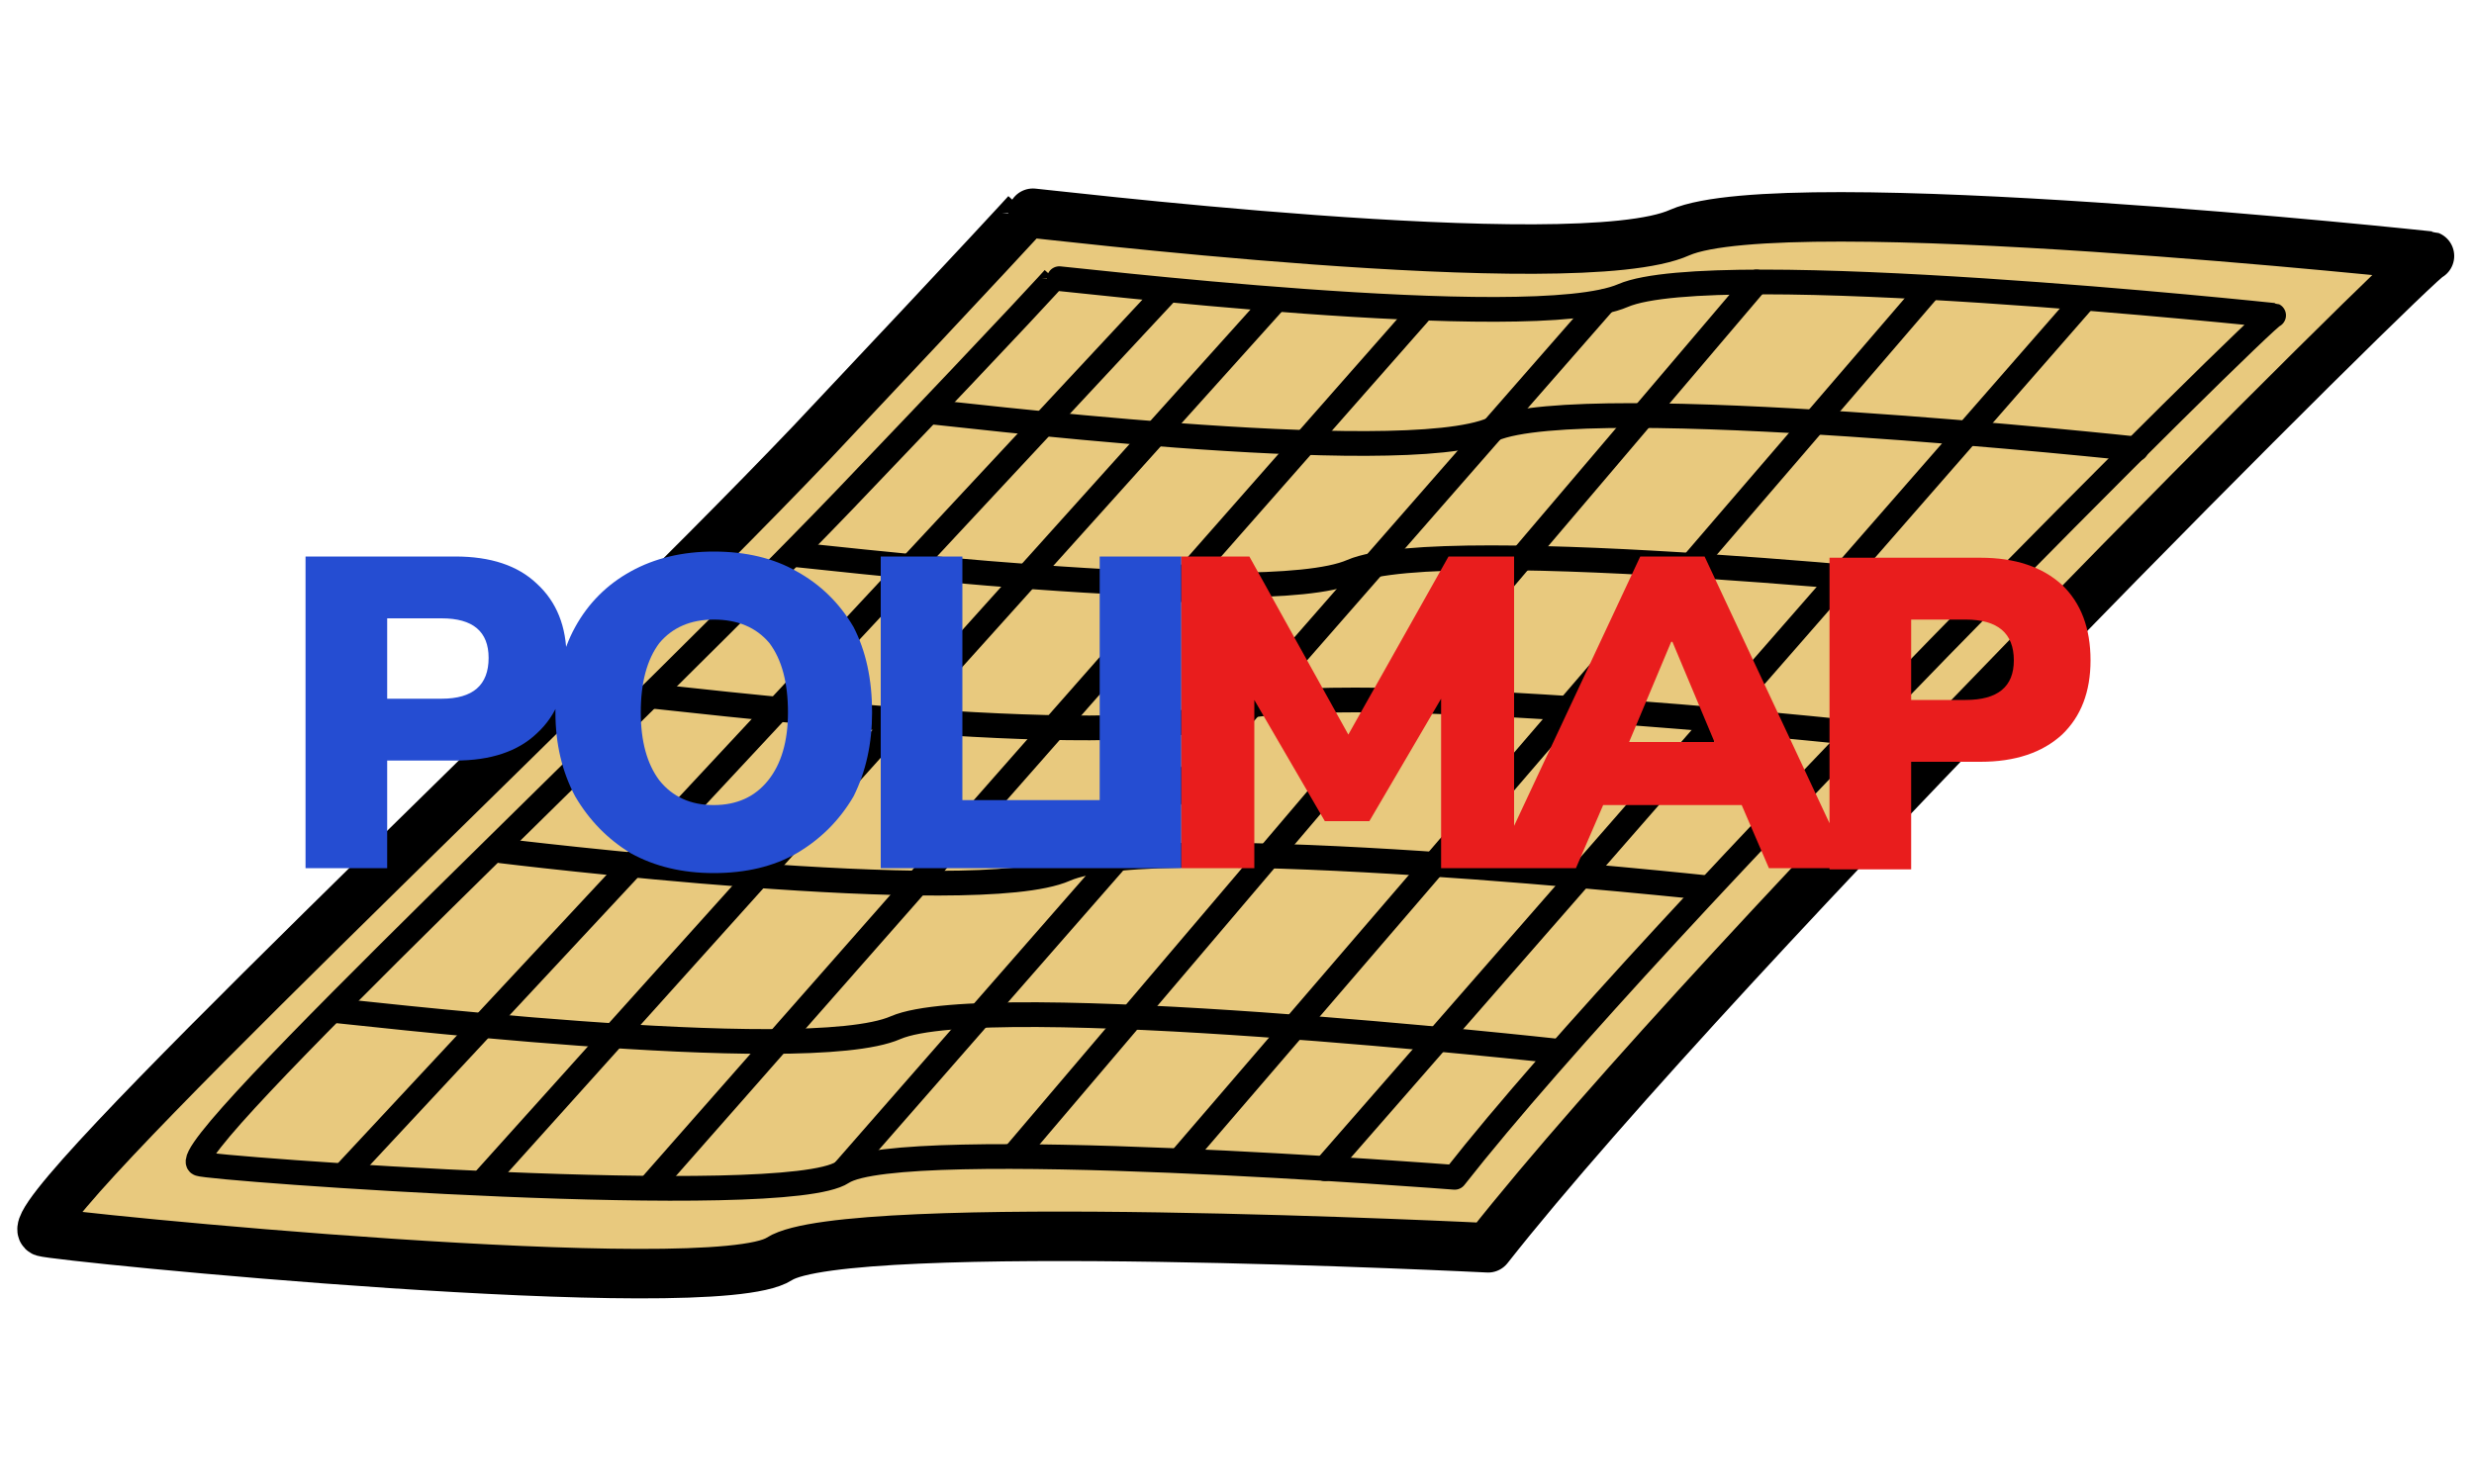
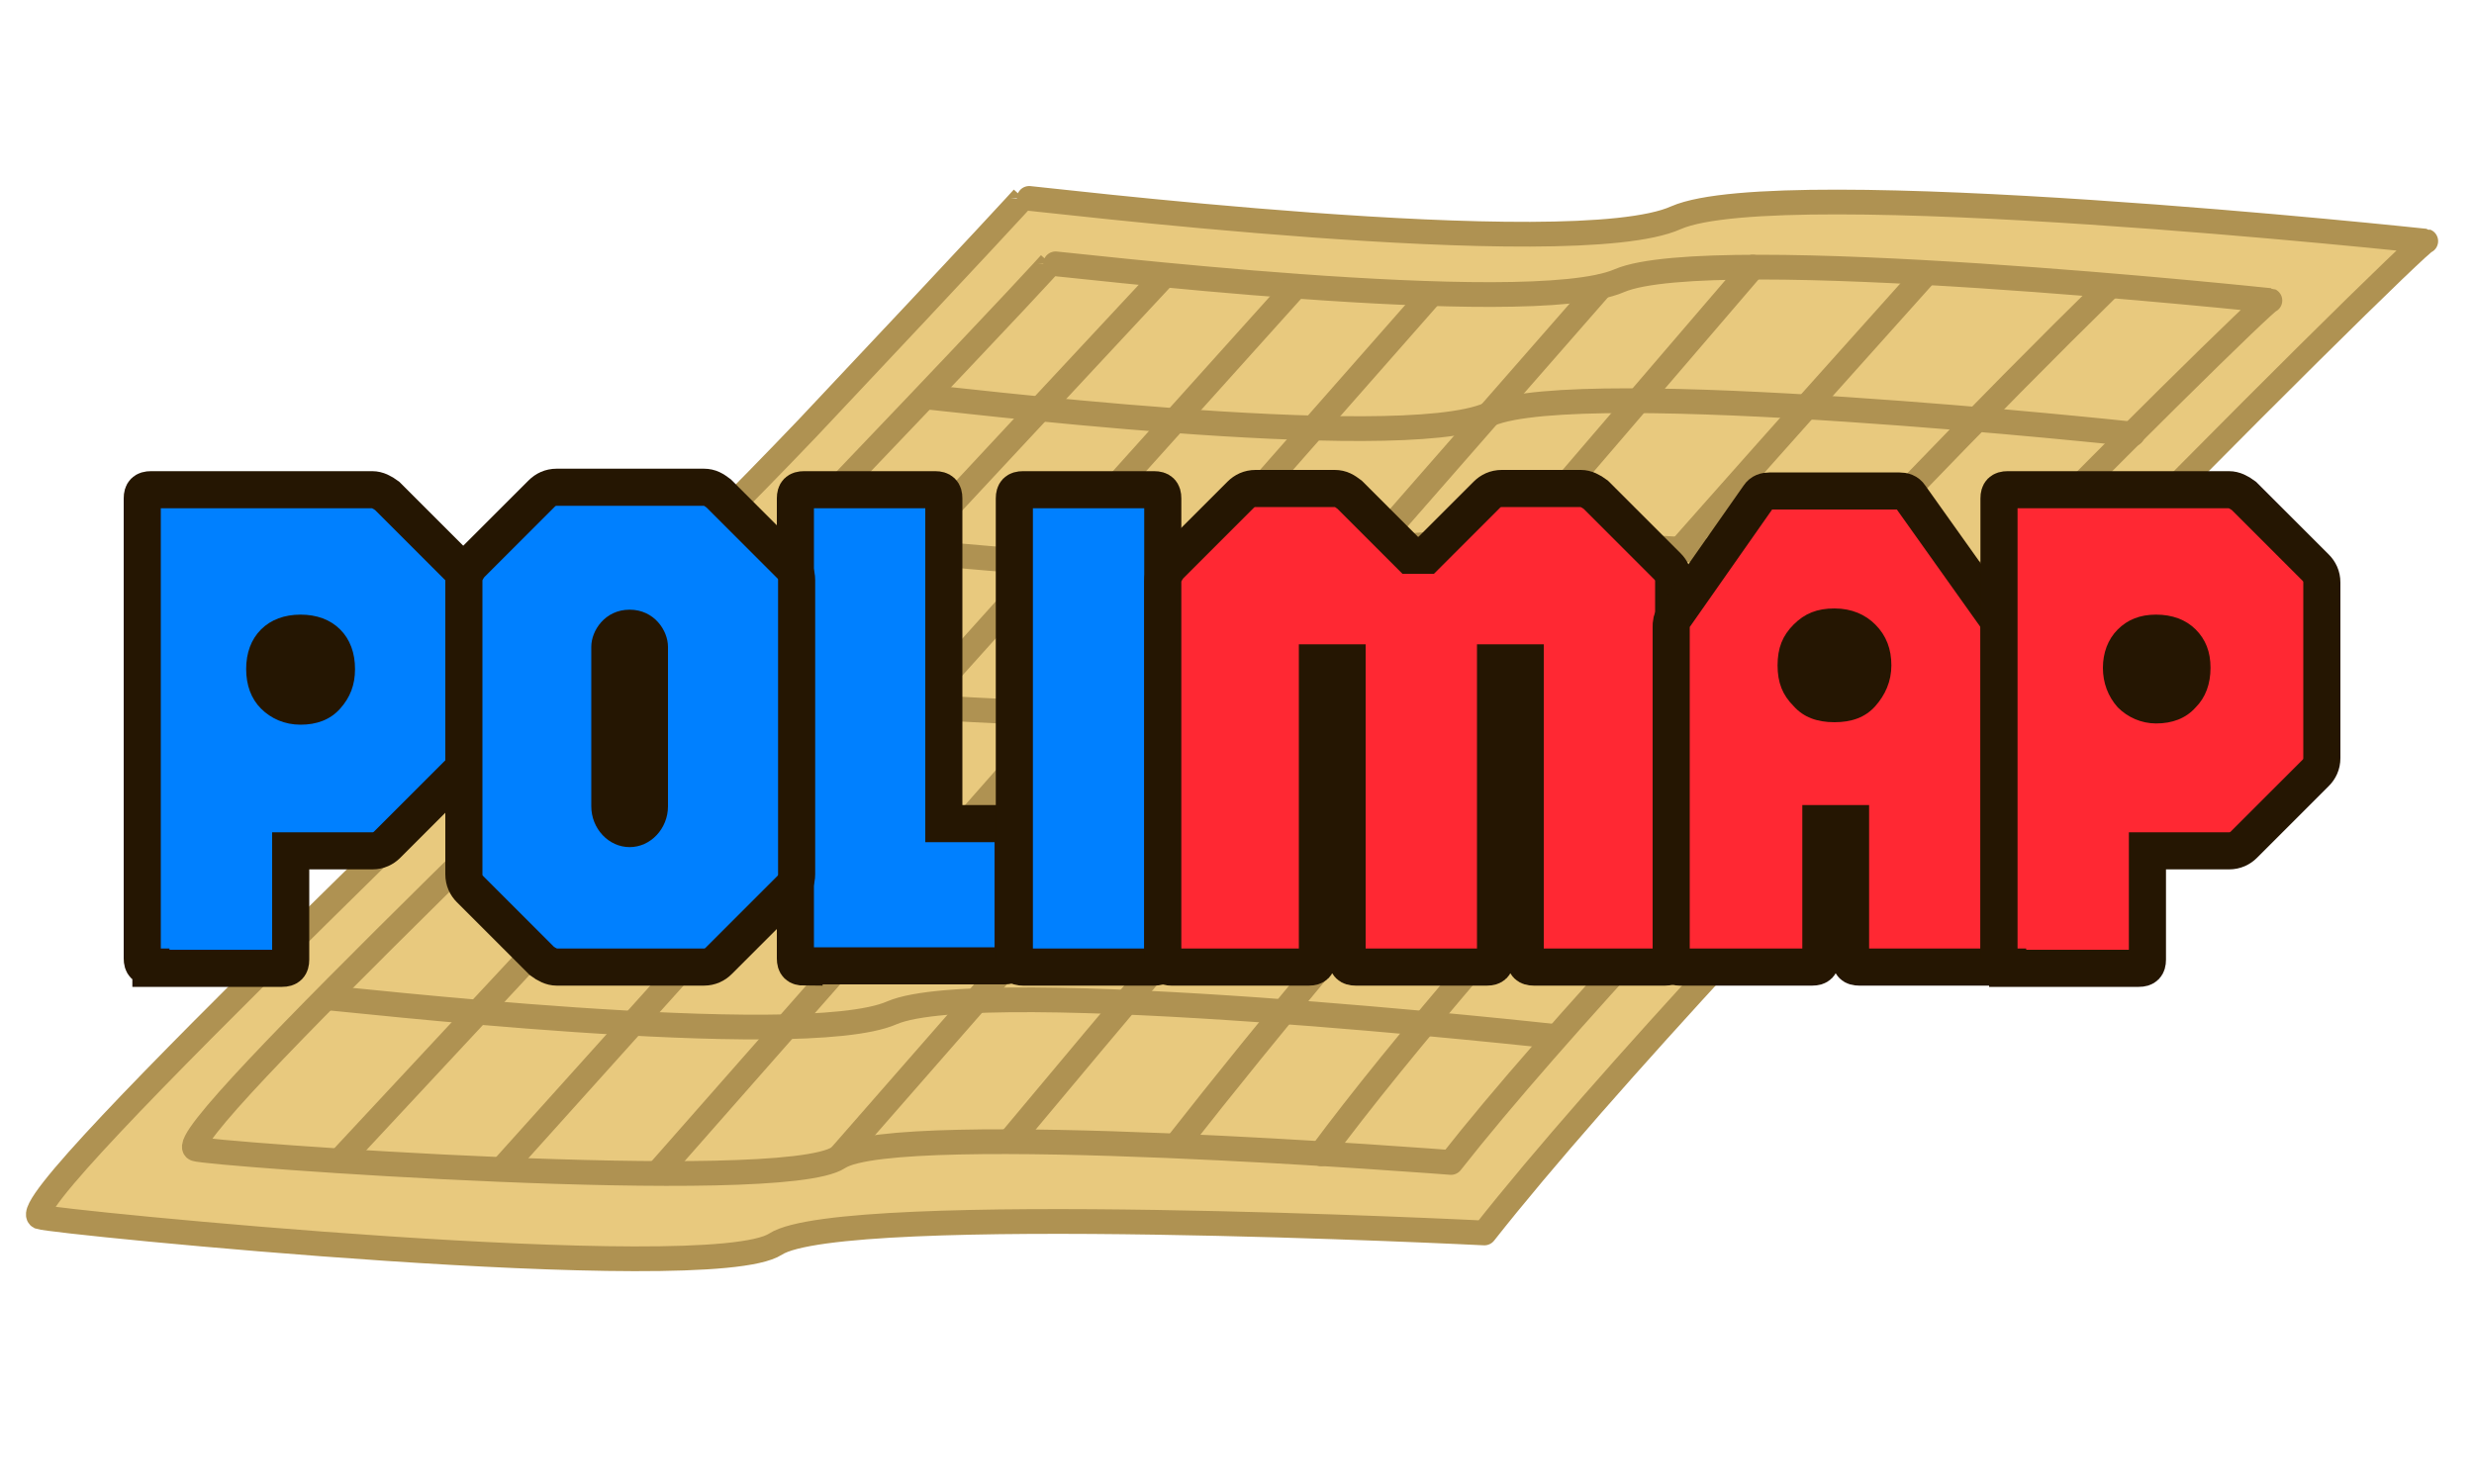
- <svg xmlns="http://www.w3.org/2000/svg" version="1.2" viewBox="0 0 200 120" width="200" height="120">
-   <style>.a{fill:#e8c97e;stroke:#000;stroke-linecap:round;stroke-linejoin:round;stroke-width:4}.b{fill:#e8c97e;stroke:#000;stroke-linecap:round;stroke-linejoin:round;stroke-width:2}.c{fill:none;stroke:#000;stroke-linecap:round;stroke-linejoin:round;stroke-width:2}.d{fill:#254dd2;stroke:#000;stroke-linejoin:round;stroke-width:0}.e{fill:#e91d1d;stroke:#000;stroke-linejoin:round;stroke-width:0}</style>
-   <path fill-rule="evenodd" class="a" d="m65.6 35.8c-20.3 21.3-64.6 62.5-62.1 63.8 1 0.4 54.1 5.7 59.5 2.2 5.4-3.5 57.3-0.9 57.3-0.9 18.9-24 75.6-80.4 76.1-80.2 0 0-52.1-5.6-60.6-1.9-8.4 3.8-52.8-1.7-52.8-1.6 0 0-2.8 3.1-17.4 18.6z" />
-   <path fill-rule="evenodd" class="b" d="m70 38.6c-17.6 18.6-56.1 54.4-53.9 55.5 0.8 0.4 47.3 3.8 52 0.7 4.7-3.1 49.5 0.4 49.5 0.4 16.4-20.9 65.8-69.9 66.2-69.7 0 0-45.2-4.8-52.6-1.6-7.4 3.2-46-1.5-46-1.4 0 0-2.4 2.7-15.2 16.1z" />
-   <path fill-rule="evenodd" class="c" d="m172.7 36.3c0 0-44.6-4.8-52-1.6-7.4 3.3-45.6-1.5-45.6-1.4" />
-   <path fill-rule="evenodd" class="c" d="m161.3 47.8c0 0-44.6-4.8-52-1.6-7.3 3.2-45.6-1.5-45.6-1.4" />
-   <path fill-rule="evenodd" class="c" d="m150.3 59.3c0 0-44.6-4.8-52-1.6-7.3 3.3-45.6-1.5-45.6-1.4" />
-   <path fill-rule="evenodd" class="c" d="m138.1 71.8c0 0-44.6-4.8-52-1.5-7.3 3.2-45.6-1.5-45.6-1.5" />
-   <path fill-rule="evenodd" class="c" d="m125.9 85c0 0-46.1-5.1-53.5-1.9-7.3 3.2-45.6-1.5-45.6-1.4" />
-   <path fill-rule="evenodd" class="b" d="m94.4 23.5l-66.5 71.4z" />
-   <path fill-rule="evenodd" class="b" d="m103 24.4l-64 71.2z" />
-   <path fill-rule="evenodd" class="b" d="m114.9 25.1l-62.3 70.8z" />
-   <path fill-rule="evenodd" class="b" d="m129.7 24.4l-61.4 70.2z" />
-   <path fill-rule="evenodd" class="b" d="m142 22.8l-60 70.6z" />
-   <path fill-rule="evenodd" class="b" d="m156 23.3l-60.6 70.5z" />
-   <path fill-rule="evenodd" class="b" d="m168.5 24.2l-61.4 70.3z" />
-   <path class="d" d="m31.3 70.2h-6.6v-25.2h12.1q4.3 0 6.6 2.2 2.4 2.2 2.4 6 0 3.9-2.4 6.1-2.3 2.2-6.6 2.2h-5.5zm0-20.2v6.5h4.4q3.8 0 3.8-3.3 0-3.2-3.8-3.2zm26.4 20.6q-3.8 0-6.7-1.6-2.8-1.7-4.5-4.6-1.6-3-1.6-6.8 0-4 1.6-6.9 1.6-2.9 4.5-4.5 2.9-1.6 6.7-1.6 3.9 0 6.7 1.6 2.9 1.6 4.6 4.5 1.5 2.9 1.5 6.9 0 3.8-1.5 6.8-1.7 2.9-4.6 4.6-2.8 1.6-6.7 1.6zm0-5.5q2.8 0 4.4-2 1.6-2 1.6-5.5 0-3.6-1.5-5.6-1.6-1.9-4.5-1.9-2.8 0-4.4 1.9-1.5 2-1.5 5.6 0 3.5 1.5 5.5 1.6 2 4.4 2zm31.4 5.1h-17.9v-25.2h6.6v19.7h11.3zm6.4 0h-6.6v-25.2h6.6z" />
-   <path class="e" d="m101.4 70.2h-5.9v-25.2h5.5l8 14.4 8.1-14.4h5.3v25.2h-5.9v-13.7l-5.8 9.9h-3.6l-5.7-9.8zm26 0h-6.6l11.8-25.2h5.2l11.8 25.2h-6.6l-2.2-5.1h-11.2zm7.8-18.3h-0.1l-3.4 8.1h6.9zm19.3 18.4h-6.6v-25.2h12.2q4.2 0 6.6 2.2 2.3 2.2 2.3 6.1 0 3.8-2.3 6-2.4 2.2-6.6 2.2h-5.6zm0-20.2v6.5h4.4q3.9 0 3.9-3.2 0-3.3-3.9-3.3z" />
+ <svg xmlns="http://www.w3.org/2000/svg" version="1.1" viewBox="0 0 200 120">
+   <defs>
+     <style>
+       .cls-1 {
+         fill: #0080ff;
+       }
+ 
+       .cls-1, .cls-2 {
+         stroke: #251602;
+         stroke-miterlimit: 10;
+         stroke-width: 3px;
+       }
+ 
+       .cls-3 {
+         fill: none;
+       }
+ 
+       .cls-3, .cls-4 {
+         stroke: #af9252;
+         stroke-linecap: round;
+         stroke-linejoin: round;
+         stroke-width: 2px;
+       }
+ 
+       .cls-4 {
+         fill: #e8c97e;
+         fill-rule: evenodd;
+       }
+ 
+       .cls-2 {
+         fill: #ff2833;
+       }
+ 
+       .cls-5 {
+         fill: #251602;
+       }
+     </style>
+   </defs>
+   <g>
+     <g id="Camada_1">
+       <g>
+         <path class="cls-4" d="M65.3,34.6C45,55.9.7,97.1,3.2,98.4c1,.4,54.1,5.7,59.5,2.2,5.4-3.5,57.3-.9,57.3-.9,18.9-24,75.6-80.4,76.1-80.2,0,0-52.1-5.6-60.6-1.9-8.4,3.8-52.8-1.7-52.8-1.6,0,0-2.8,3.1-17.4,18.6h0Z" />
+         <path class="cls-3" d="M69.7,37.4c-17.6,18.6-56.1,54.4-53.9,55.5.8.4,47.3,3.8,52,.7,4.7-3.1,49.5.4,49.5.4,16.4-20.9,65.8-69.9,66.2-69.7,0,0-45.2-4.8-52.6-1.6-7.4,3.2-46-1.5-46-1.4,0,0-2.4,2.7-15.2,16.1h0Z" />
+         <path class="cls-3" d="M172.4,35.1s-44.6-4.8-52-1.6c-7.4,3.3-45.6-1.5-45.6-1.4" />
+         <path class="cls-3" d="M161,46.5s-44.1-4.7-51.5-1.5c-7.3,3.2-45.6-1.5-45.6-1.4" />
+         <path class="cls-3" d="M149.4,58s-44-4.7-51.4-1.5c-7.3,3.3-45.6-1.5-45.6-1.4" />
+         <path class="cls-3" d="M137.8,70.6s-44.6-4.8-52-1.5c-7.3,3.2-45.6-1.5-45.6-1.5" />
+         <path class="cls-3" d="M125.6,83.8s-46.1-5.1-53.5-1.9c-7.3,3.2-45.6-1.3-45.6-1.2" />
+         <path class="cls-3" d="M94.1,22.3L27.6,93.7,94.1,22.3Z" />
+         <path class="cls-3" d="M104.7,23.2l-64,71.2L104.7,23.2Z" />
+         <path class="cls-3" d="M115.6,23.9l-62.3,70.8L115.6,23.9Z" />
+         <path class="cls-3" d="M129.4,23.2l-61.4,70.2s61.4-70.2,61.4-70.2Z" />
+         <path class="cls-3" d="M141.7,21.6c-21.9,25.5-42.4,49.5-60,70.6" />
+         <path class="cls-3" d="M155.7,22.1c-23.7,26.4-45.4,51.1-60.6,70.5" />
+         <path class="cls-3" d="M170.5,23.2c-19.7,19.3-50.9,52.8-63.7,70.1" />
+       </g>
+       <g>
+         <path class="cls-1" d="M65,78.2c-.5,0-.7-.2-.7-.7v-37.2c0-.5.2-.7.7-.7h10.6c.5,0,.7.2.7.7v26.3h4.9c.5,0,.7.2.7.7v10.1c0,.5-.2.7-.7.7h-16.2Z" />
+         <path class="cls-1" d="M82.7,78.2c-.5,0-.7-.2-.7-.7v-37.2c0-.5.2-.7.7-.7h10.6c.5,0,.7.2.7.7v37.2c0,.5-.2.7-.7.7h-10.6Z" />
+         <path class="cls-2" d="M94.7,78.2c-.5,0-.7-.2-.7-.7v-30.5c0-.4.2-.8.5-1.2l5.8-5.8c.3-.3.7-.5,1.2-.5h6.4c.5,0,.8.2,1.2.5l4.9,4.9h1.3l4.9-4.9c.3-.3.7-.5,1.2-.5h6.4c.4,0,.8.2,1.2.5l5.8,5.8c.3.3.5.7.5,1.2v30.5c0,.5-.2.7-.7.7h-10.6c-.5,0-.7-.2-.7-.7v-23.9h-2.4v23.9c0,.5-.2.7-.7.7h-10.6c-.5,0-.7-.2-.7-.7v-23.9h-2.4v23.9c0,.5-.2.7-.7.7h-10.6,0Z" />
+         <g>
+           <path class="cls-1" d="M12.2,78.2c-.5,0-.7-.2-.7-.7v-37.2c0-.5.2-.7.7-.7h17.9c.4,0,.8.2,1.2.5l5.8,5.8c.3.3.5.7.5,1.2v14.2c0,.5-.2.9-.5,1.2l-5.8,5.8c-.3.3-.7.5-1.2.5h-6.6v8.8c0,.5-.2.7-.7.7h-10.6Z" />
+           <path class="cls-5" d="M24.3,58.6c1.3,0,2.4-.4,3.2-1.3s1.2-1.9,1.2-3.2-.4-2.4-1.2-3.2-1.9-1.2-3.2-1.2-2.4.4-3.2,1.2-1.2,1.9-1.2,3.2.4,2.4,1.2,3.2,1.9,1.3,3.2,1.3Z" />
+         </g>
+         <g>
+           <path class="cls-2" d="M135.8,78.2c-.5,0-.7-.2-.7-.7v-26.8c0-.3,0-.6.3-.9l6.8-9.7c.2-.3.5-.4.9-.4h10.4c.4,0,.7.1.9.4l6.9,9.7c.2.3.3.6.3.9v26.8c0,.5-.2.7-.7.7h-10.6c-.5,0-.7-.2-.7-.7v-10.9h-2.4v10.9c0,.5-.2.7-.7.7h-10.6,0Z" />
+           <path class="cls-5" d="M148.3,58.4c1.4,0,2.5-.4,3.3-1.3.8-.9,1.3-2,1.3-3.3s-.4-2.4-1.3-3.3c-.8-.8-1.9-1.3-3.3-1.3s-2.4.4-3.3,1.3-1.3,1.9-1.3,3.3.4,2.4,1.3,3.3c.8.9,1.9,1.3,3.3,1.3Z" />
+         </g>
+         <g>
+           <path class="cls-2" d="M162.3,78.2c-.5,0-.7-.2-.7-.7v-37.2c0-.5.2-.7.7-.7h17.9c.4,0,.8.2,1.2.5l5.8,5.8c.3.3.5.7.5,1.2v14.2c0,.5-.2.9-.5,1.2l-5.8,5.8c-.3.3-.7.5-1.2.5h-6.6v8.8c0,.5-.2.7-.7.7h-10.6Z" />
+           <path class="cls-5" d="M174.3,58.5c1.3,0,2.4-.4,3.2-1.3.8-.8,1.2-1.9,1.2-3.2s-.4-2.3-1.2-3.1c-.8-.8-1.9-1.2-3.2-1.2s-2.3.4-3.1,1.2c-.8.8-1.2,1.9-1.2,3.1s.4,2.3,1.2,3.2c.8.8,1.9,1.3,3.1,1.3Z" />
+         </g>
+         <g>
+           <path class="cls-1" d="M45,78.2c-.4,0-.8-.2-1.2-.5l-5.8-5.8c-.3-.3-.5-.7-.5-1.2v-23.8c0-.4.2-.8.5-1.2l5.8-5.8c.3-.3.7-.5,1.2-.5h11.9c.5,0,.8.2,1.2.5l5.8,5.8c.3.3.5.7.5,1.2v23.8c0,.5-.2.9-.5,1.2l-5.8,5.8c-.3.3-.7.5-1.2.5h-11.9Z" />
+           <path class="cls-5" d="M54,65.2c0,1.8-1.4,3.3-3.1,3.3s-3.1-1.5-3.1-3.3c0,0,0-12.9,0-12.9,0-1.3,1.1-3,3.1-3s3.1,1.7,3.1,3c0,0,0,12.9,0,12.9Z" />
+         </g>
+       </g>
+     </g>
+   </g>
</svg>
